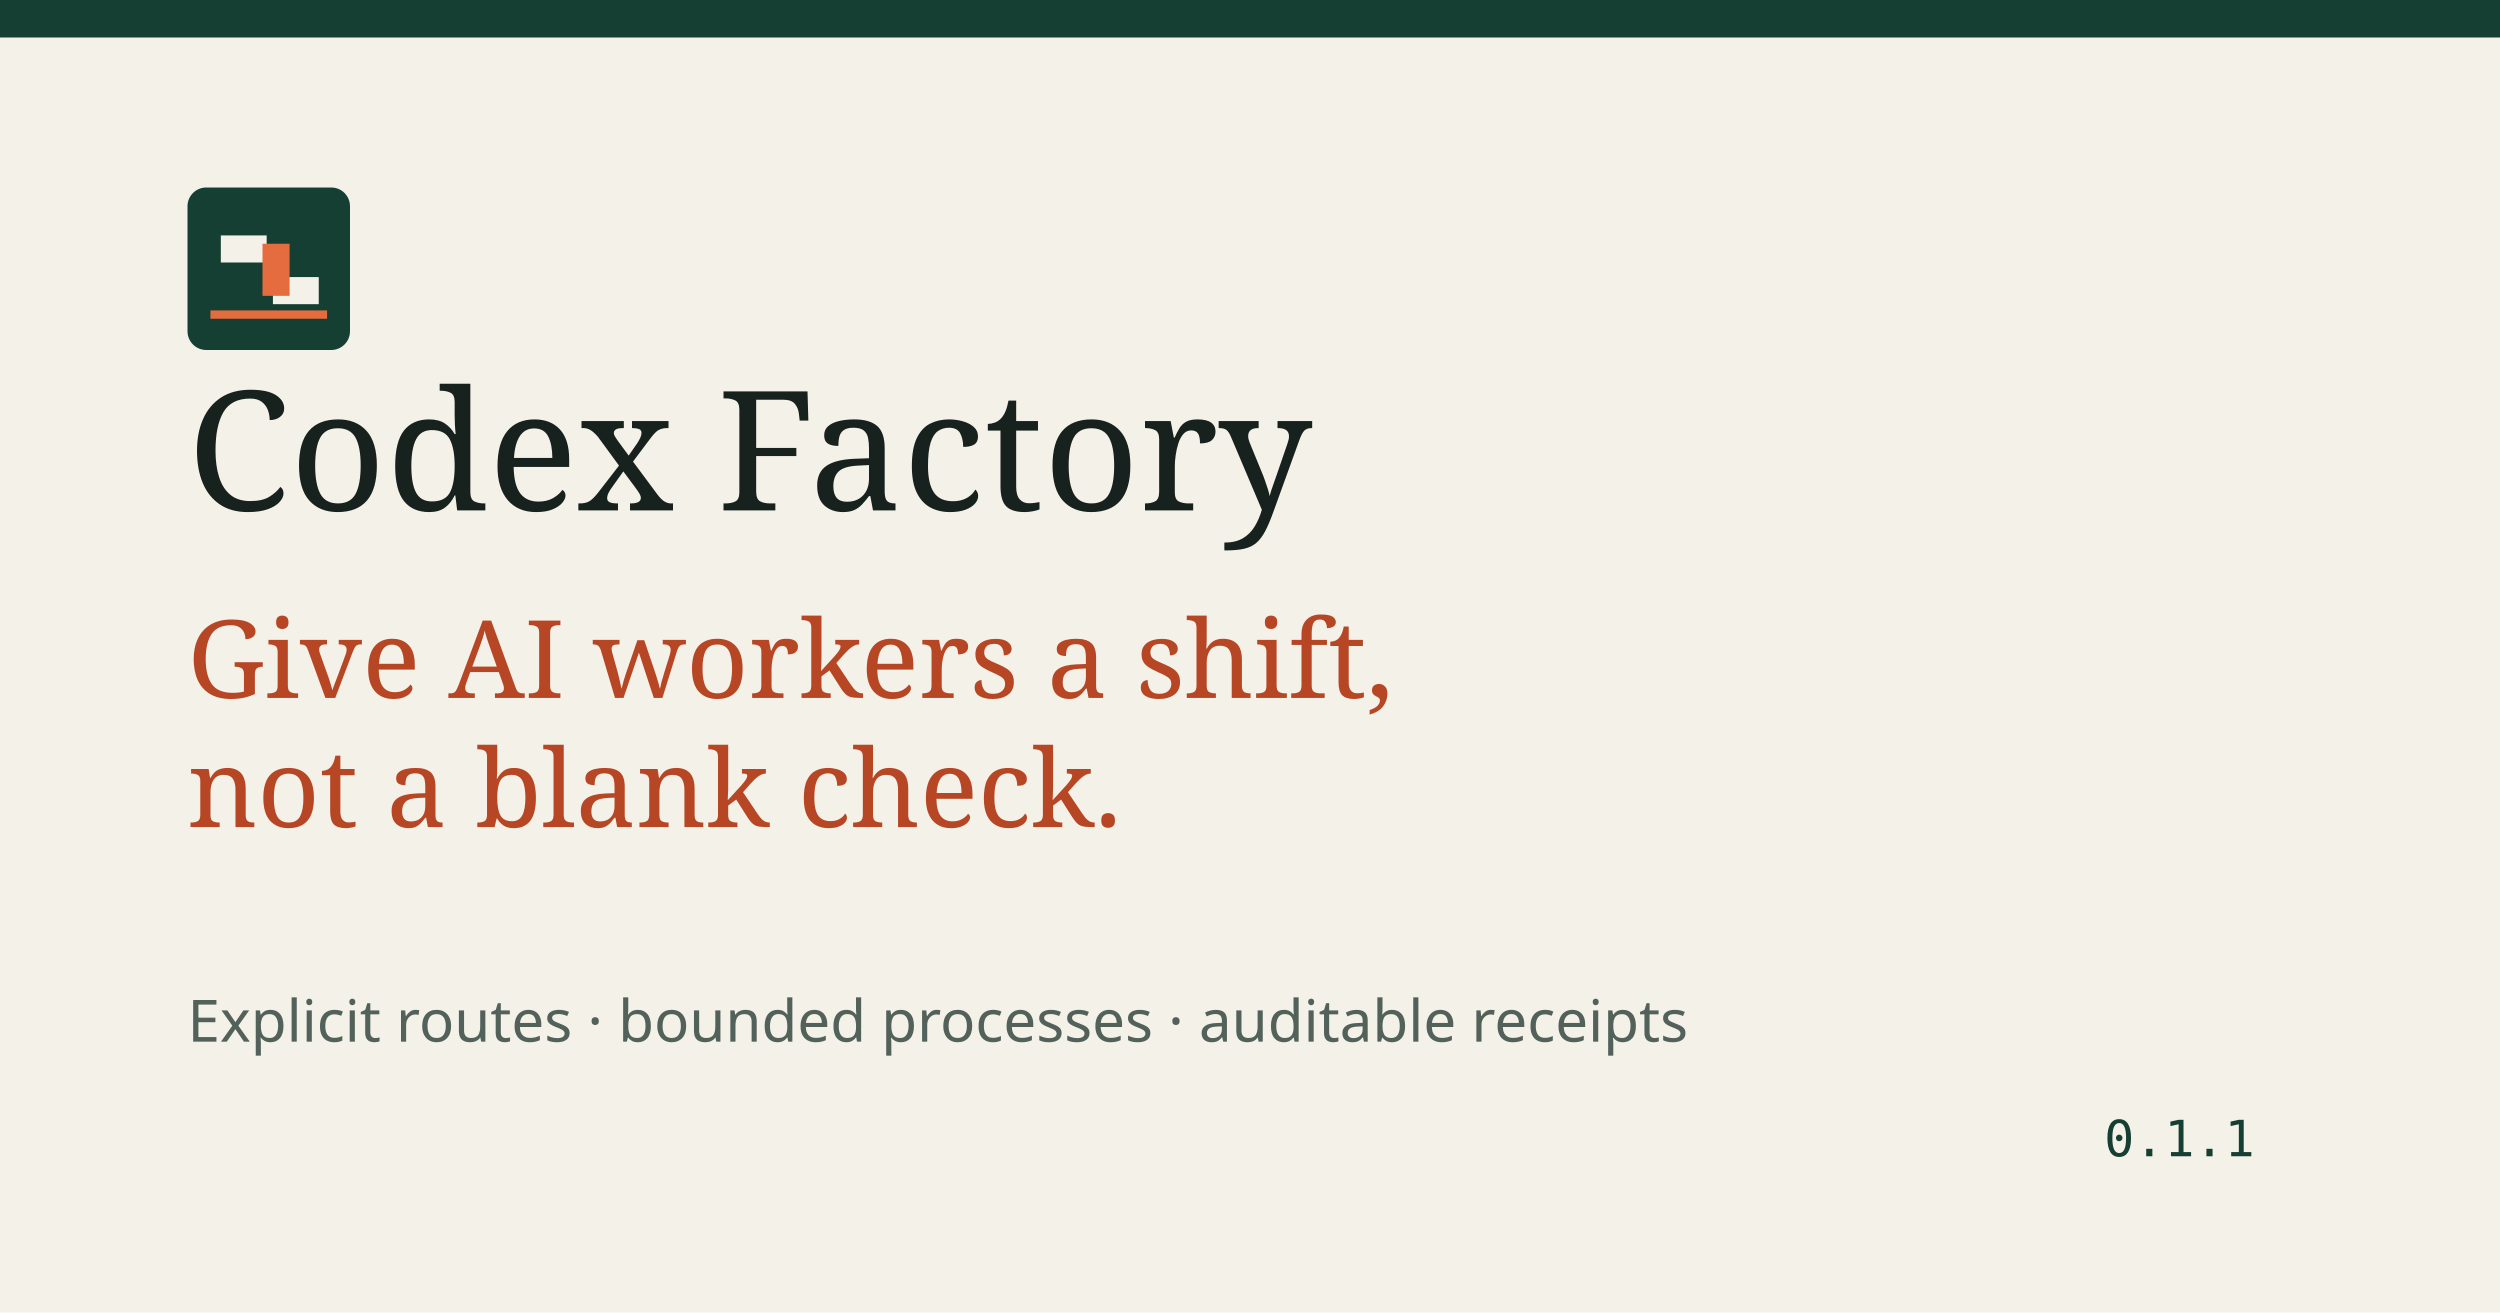
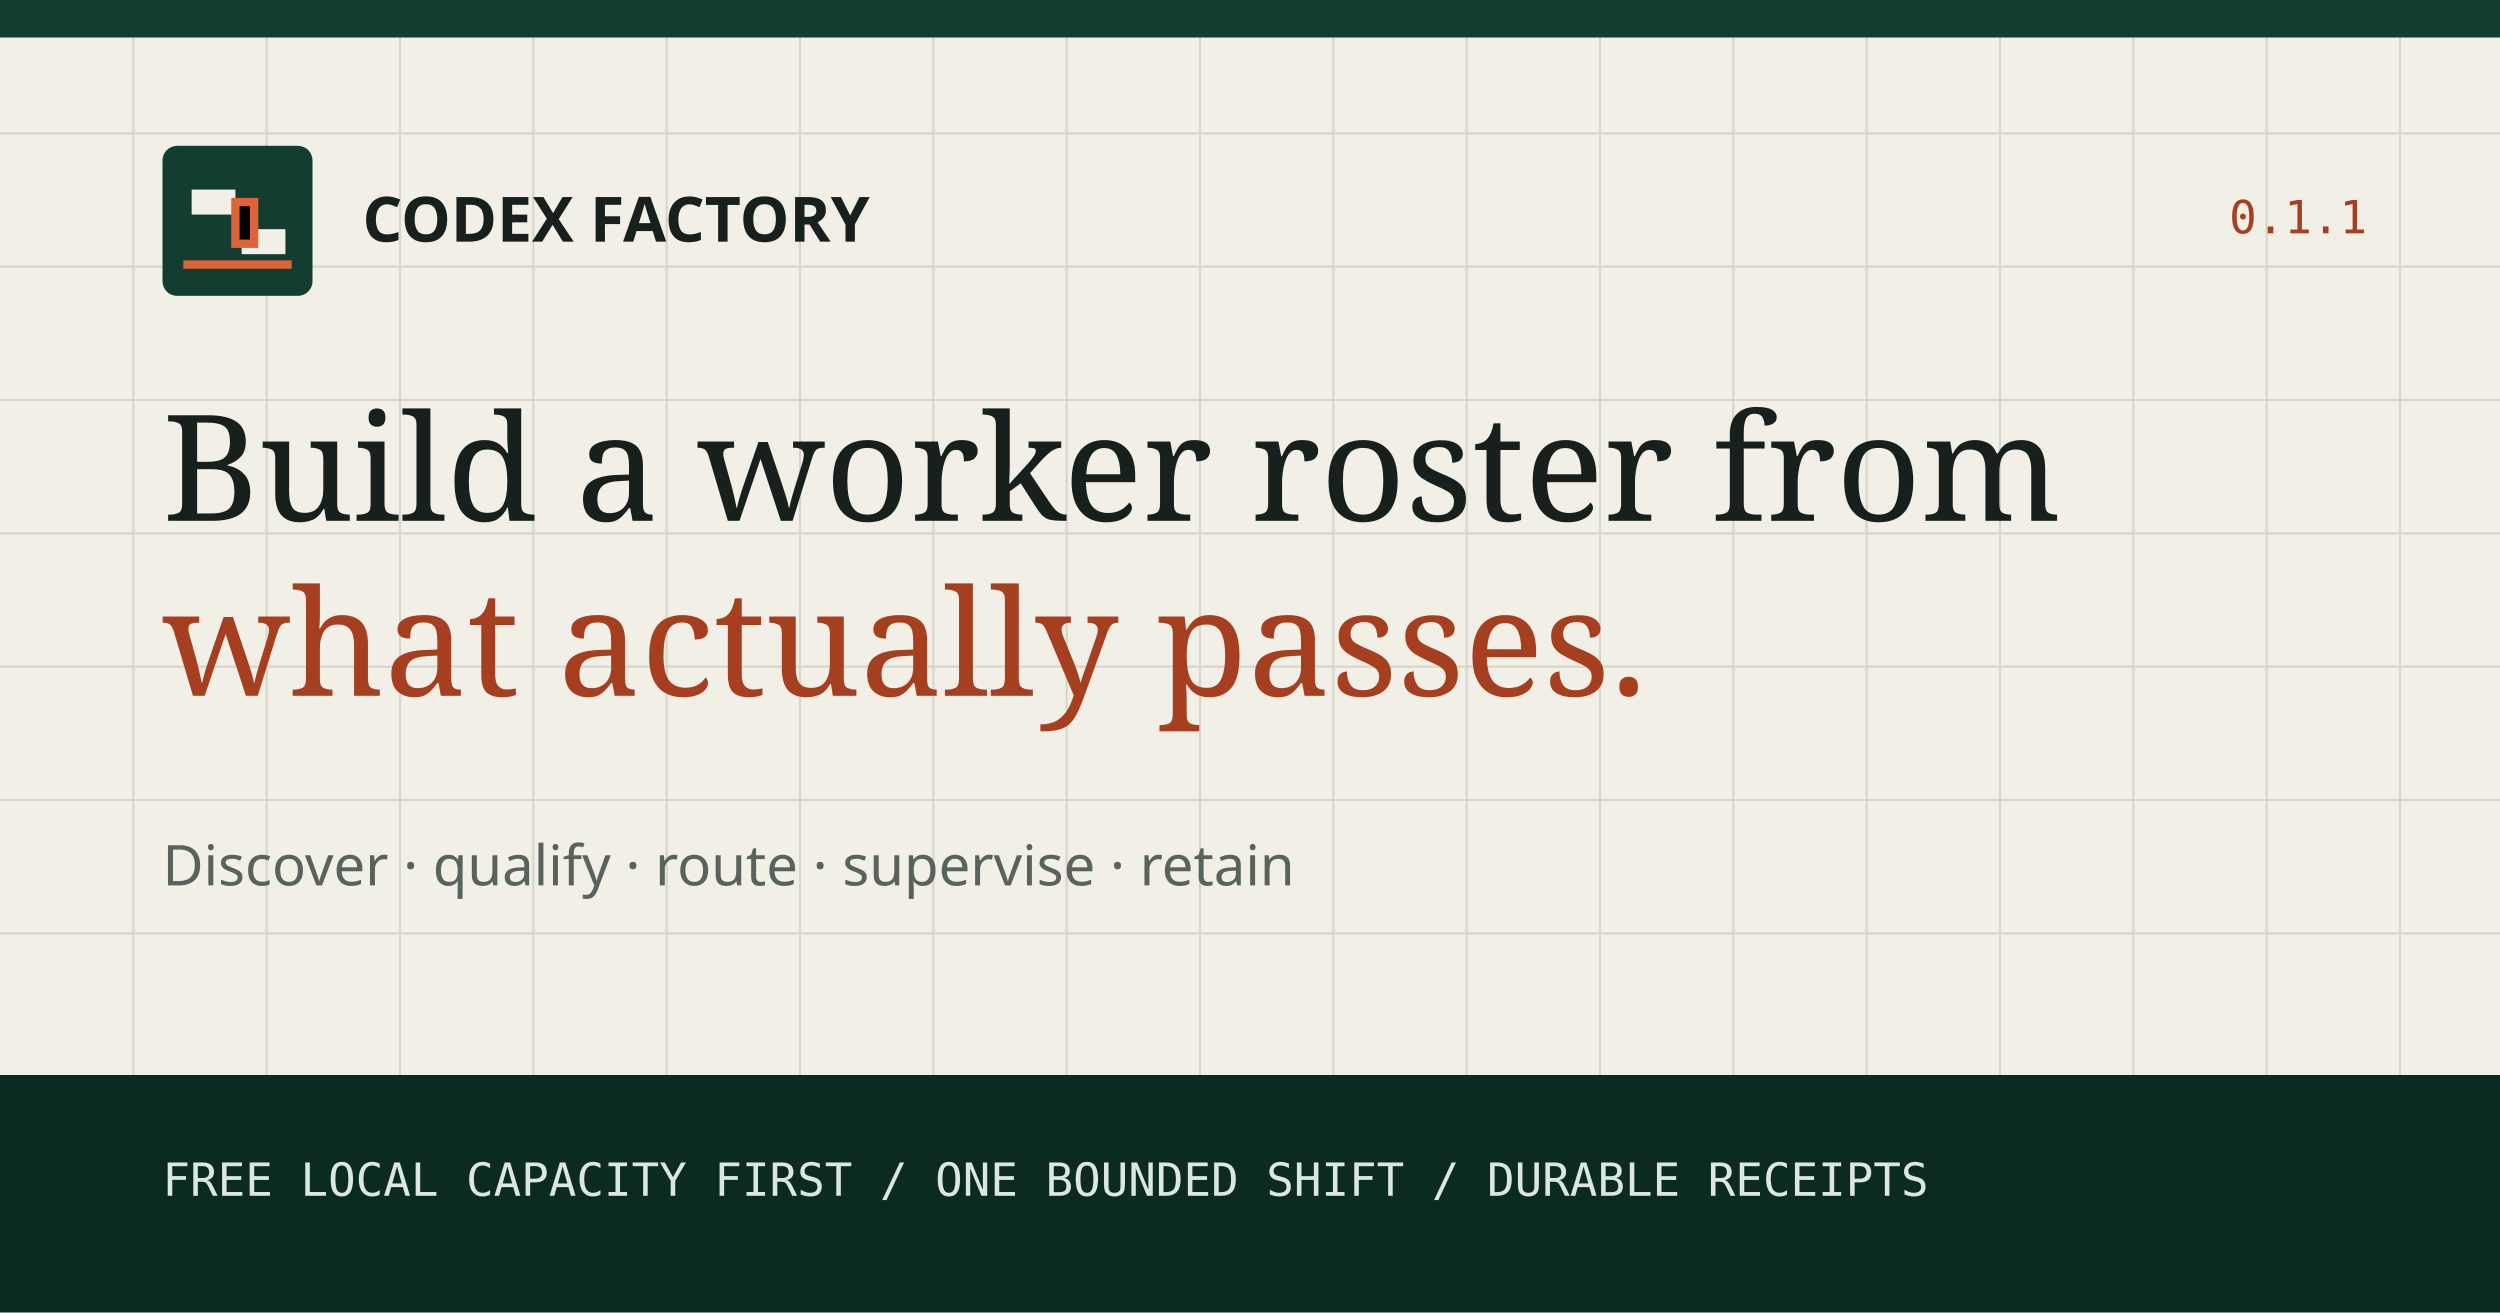
<svg xmlns="http://www.w3.org/2000/svg" width="1200" height="630" viewBox="0 0 1200 630">
-   <rect width="1200" height="630" fill="#f4f1e8" />
-   <path d="M0 0h1200v18H0z" fill="#163f33" />
-   <g transform="translate(90 90)">
-     <rect width="78" height="78" rx="9" fill="#163f33" />
-     <path d="M16 23h22v13H16zm25 20h22v13H41z" fill="#f4f1e8" />
-     <path d="M38 29h9v21h-9zM11 61h56" fill="#e56c3e" stroke="#e56c3e" stroke-width="4" />
+   <rect width="1200" height="630" fill="#f2efe6" />
+   <path d="M0 0h1200v18H0z" fill="#143d31" />
+   <path d="M0 516h1200v114H0z" fill="#0b2a21" />
+   <g opacity=".13" stroke="#17201c">
+     <path d="M0 64h1200M0 128h1200M0 192h1200M0 256h1200M0 320h1200M0 384h1200M0 448h1200" />
+     <path d="M64 18v498M128 18v498M192 18v498M256 18v498M320 18v498M384 18v498M448 18v498M512 18v498M576 18v498M640 18v498M704 18v498M768 18v498M832 18v498M896 18v498M960 18v498M1024 18v498M1088 18v498M1152 18v498" />
  </g>
-   <text x="90" y="245" fill="#17211d" font-family="Georgia,serif" font-size="80">Codex Factory</text>
-   <text x="90" y="335" fill="#b64624" font-family="Georgia,serif" font-size="52">Give AI workers a shift,</text>
-   <text x="90" y="397" fill="#b64624" font-family="Georgia,serif" font-size="52">not a blank check.</text>
-   <text x="90" y="500" fill="#53615b" font-family="Segoe UI,sans-serif" font-size="28">Explicit routes · bounded processes · auditable receipts</text>
-   <text x="1010" y="555" fill="#163f33" font-family="Consolas,monospace" font-size="24">0.1.1</text>
+   <g transform="translate(78 70)">
+     <rect width="72" height="72" rx="7" fill="#143d31" />
+     <path d="M14 21h21v12H14zm24 19h21v12H38z" fill="#f2efe6" />
+     <path d="M35 27h9v20h-9zM10 57h52" stroke="#df6338" stroke-width="4" />
+   </g>
+   <text x="174" y="116" fill="#17201c" font-family="Segoe UI,sans-serif" font-size="30" font-weight="700">CODEX FACTORY</text>
+   <text x="1070" y="112" fill="#a63f20" font-family="Consolas,monospace" font-size="22">0.1.1</text>
+   <text x="78" y="250" fill="#17201c" font-family="Georgia,serif" font-size="71">Build a worker roster from</text>
+   <text x="78" y="334" fill="#a63f20" font-family="Georgia,serif" font-size="71">what actually passes.</text>
+   <text x="78" y="425" fill="#59635d" font-family="Segoe UI,sans-serif" font-size="27">Discover · qualify · route · supervise · retain</text>
+   <text x="78" y="574" fill="#dce7e1" font-family="Consolas,monospace" font-size="22">FREE LOCAL CAPACITY FIRST  /  ONE BOUNDED SHIFT  /  DURABLE RECEIPTS</text>
</svg>
